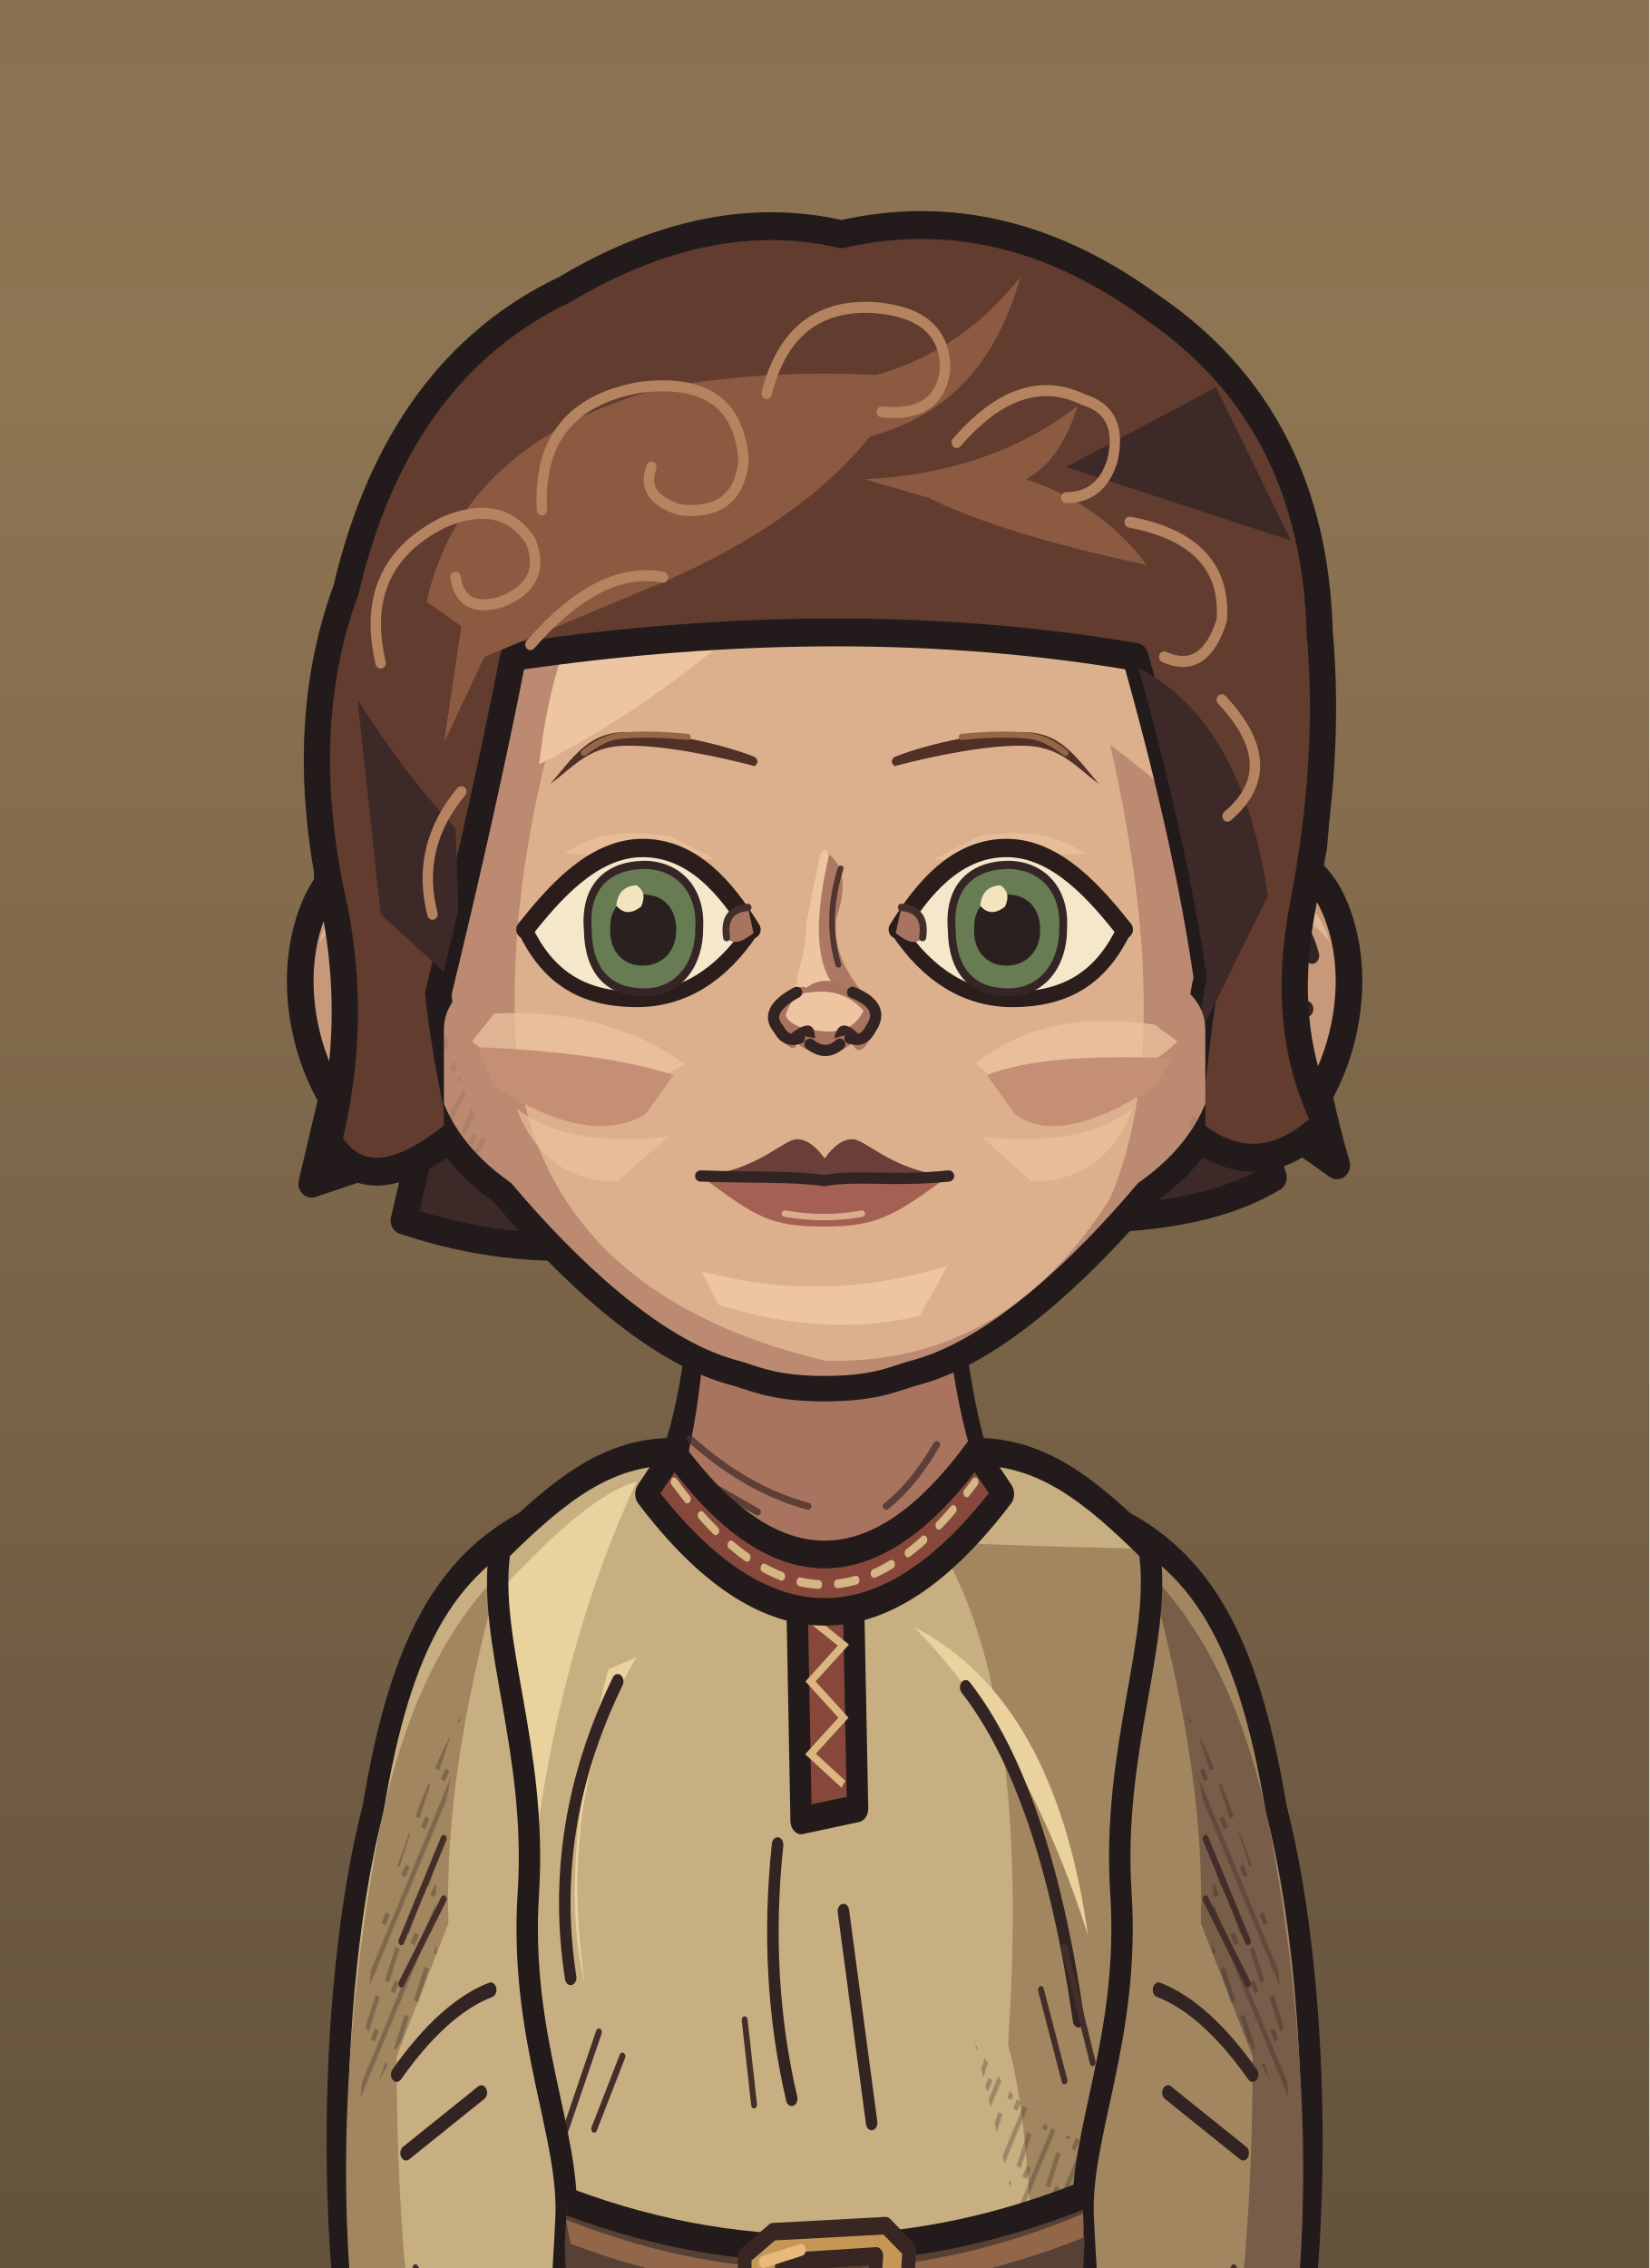
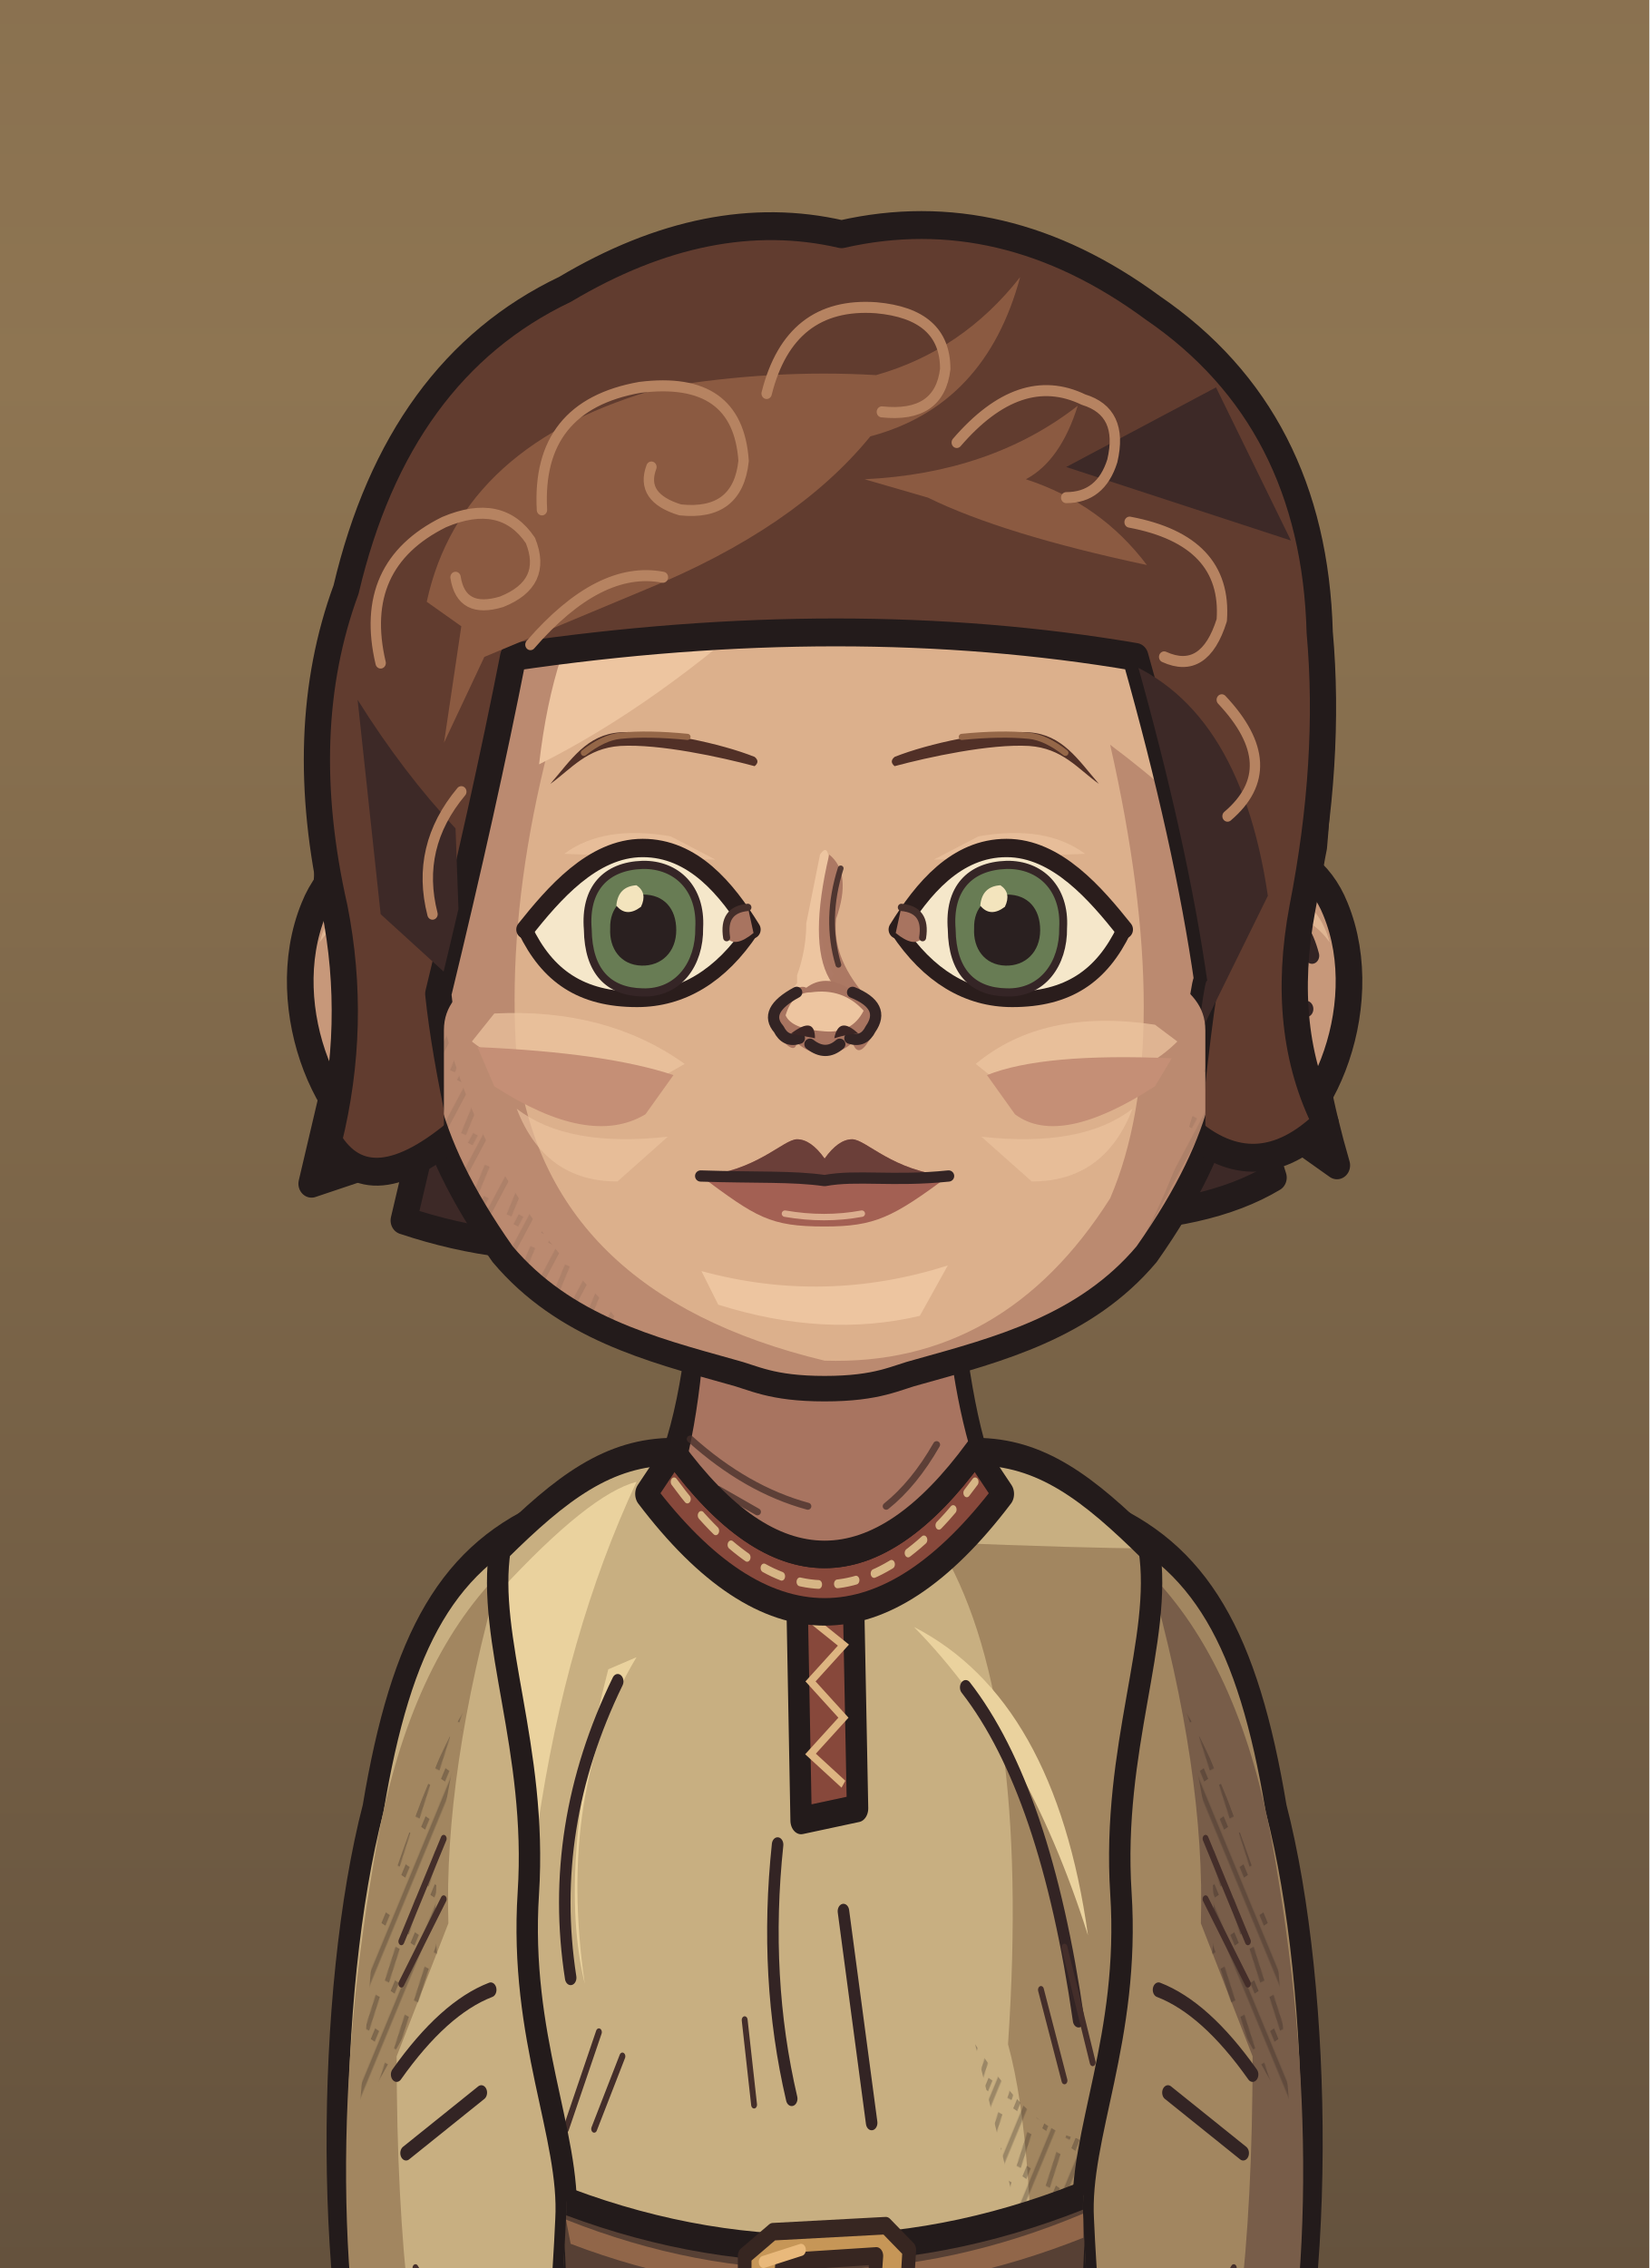
<svg xmlns="http://www.w3.org/2000/svg" xmlns:xlink="http://www.w3.org/1999/xlink" aria-labelledby="title" width="320" height="440" viewBox="0 0 320 440" role="img">
  <defs>
    <style>
      .edge {stroke:#231b1b;stroke-width:4.55;stroke-linecap:round;stroke-linejoin:round}
      .seam {fill:none;stroke:#332424;stroke-width:2.45;stroke-linecap:round;stroke-linejoin:round}
      .etch {fill:none;stroke:#442e2a;stroke-width:1.25;stroke-linecap:round}
      .hair-line {fill:none;stroke:#967661;stroke-width:1.45;stroke-linecap:round}
      .white {fill:#f5e7ca;stroke:#2a1d1c;stroke-width:2.65;stroke-linejoin:round}
      .label {fill:#efdfc1;font:600 20px Georgia,serif}
      .muted {fill:#b8aa96;font:13px 'Segoe UI',sans-serif}
      .section {fill:#dcbb8e;font:600 14px 'Segoe UI',sans-serif}
    </style>
    <linearGradient id="umber" x2="0" y2="1" gradientUnits="objectBoundingBox">
      <stop stop-color="#594639" />
      <stop offset=".56" stop-color="#8e7552" />
      <stop offset="1" stop-color="#3c3029" />
    </linearGradient>
    <linearGradient id="ash" x2="0" y2="1" gradientUnits="objectBoundingBox">
      <stop stop-color="#3b423d" />
      <stop offset=".56" stop-color="#7a7d67" />
      <stop offset="1" stop-color="#242b28" />
    </linearGradient>
    <linearGradient id="rose" x2="0" y2="1" gradientUnits="objectBoundingBox">
      <stop stop-color="#51404a" />
      <stop offset=".56" stop-color="#8a6972" />
      <stop offset="1" stop-color="#372c33" />
    </linearGradient>
    <pattern id="paper-grain" width="63" height="57" patternUnits="userSpaceOnUse">
      <path d="M1 16l2-1m21-4 5-2m16 7 6-1M12 32l3-1m16 11 4-1m20-14 4 1M4 51l5-1m41 0 9-2" fill="none" stroke="#231a1b" stroke-width=".85" opacity=".19" />
      <path d="M4 5l9-1m29 2 2-1M1 40l4-1m12 9 1-1m21-23 4-1m9 12 5-2" fill="none" stroke="#f0dbb5" stroke-width=".85" opacity=".23" />
      <path d="M16 19h.6m13-3h.7m28 6h.7m-39 15h.6m23 4h.6m-12 11h.7m29-39h.7" fill="none" stroke="#21191a" stroke-width="1.2" opacity=".28" stroke-linecap="round" />
    </pattern>
    <pattern id="ink-lines" width="7" height="9" patternUnits="userSpaceOnUse" patternTransform="rotate(28)">
      <path d="M1 -2V10m2.8-8 .6 6m1.9-1v5" stroke="#271d1d" stroke-width=".95" fill="none" opacity=".65" />
    </pattern>
    <radialGradient id="vignette" cx=".5" cy=".39" r=".72">
      <stop offset=".47" stop-color="#20191c" stop-opacity="0" />
      <stop offset="1" stop-color="#20191c" stop-opacity=".48" />
    </radialGradient>
    <g id="firs" fill="currentColor">
      <path d="M10 439Q15 379 12 300L9 220 15 146 15 54 19 80 21 147 28 230 25 326 29 439Z" />
      <path d="M17 169Q27 174 45 174L57 169 49 179 27 187 17 185                M18 194Q29 196 52 192L63 183 56 194 26 205 16 207                M15 225Q46 230 67 218L77 206 71 223 42 238 18 241                M17 252Q48 255 78 245L91 230 84 249 52 266 20 269                M14 282Q40 281 71 278L88 261 84 281 57 291 19 298                M19 312Q43 316 69 310L88 299 84 310 58 322 22 325" />
      <path d="M6 312 0 315V284L11 285M0 266 13 270V250L0 249M0 220 15 221 15 206 0 202                M0 180 16 181V167L0 165M0 141 15 150V138L0 133M0 112 17 127V118L0 104" />
      <path d="M64 440Q55 380 58 324L59 258 63 217 68 222 65 266 68 328 76 440Z                M63 291Q78 294 89 282L100 267 96 283 81 301 62 307                M63 323Q80 323 106 304L98 321 68 339                M63 316Q44 306 37 293L41 307 64 329Z" />
    </g>
    <g id="brambles" fill="none" stroke="currentColor" stroke-linecap="round" stroke-linejoin="round">
      <path stroke-width="3.8" d="M9 440Q13 401 21 380T26 333m-8 57Q39 375 43 352m-28 46Q6 377 0 376M41 440Q41 402 63 385m-20 44q26-6 39-30" />
      <path stroke-width="2" d="M23 364l14-13m-12 4-7-15m20 29 17-4m-15-1 1-11m13 49 2-17m2 14 18-5m-34 32q-12-10-17-10" />
    </g>
    <g id="night-scratches" fill="none" stroke="currentColor" stroke-width="1.2" stroke-linecap="round">
      <path d="M16 113q32-11 54-8m-30 9 16-3m184-40q19-4 44 1m-11 7 19 4                M24 335q33-3 68-16m-44 16 26-4m164-9q31 5 60-3m-39 8 38-3                M27 391q22-6 52-5m168 14q28-8 57-8m-40 11 24-4                M55 178l18-6m177 36 17 3m-12-4 17-1" />
    </g>
    <g id="shirt-setting">
      <rect width="320" height="440" fill="url(#umber)" />
      <path d="M50 217q24 8 64 1l-15 7-56 6m176-90q39-13 70-5l-26 4 28 2-64 6" fill="#856c54" opacity=".5" />
      <use xlink:href="#firs" style="color:#342827" opacity=".52" transform="translate(-26 8)" />
      <use xlink:href="#firs" style="color:#413128" opacity=".58" transform="translate(340 101) scale(-1 .81)" />
      <use xlink:href="#night-scratches" style="color:#dfbb87" opacity=".28" />
      <use xlink:href="#brambles" style="color:#291f22" opacity=".71" />
      <rect width="320" height="440" fill="url(#vignette)" />
      <rect width="320" height="440" fill="url(#paper-grain)" />
    </g>
    <g id="armor-setting">
      <rect width="320" height="440" fill="url(#ash)" />
      <path d="M42 173q49-4 68 3l-43 6 25 3-49 4m151 35q47 10 104-6l-26 14-62 8Z" fill="#707764" opacity=".48" />
      <use xlink:href="#firs" style="color:#27312c" opacity=".64" transform="translate(-36 30)" />
      <use xlink:href="#firs" style="color:#303833" opacity=".75" transform="translate(324 45) scale(-.86 1.03)" />
      <use xlink:href="#brambles" style="color:#252a27" opacity=".62" transform="translate(319 10) scale(-1 1)" />
      <use xlink:href="#night-scratches" style="color:#d8d8a9" opacity=".28" transform="translate(-2 21)" />
      <rect width="320" height="440" fill="url(#vignette)" />
      <rect width="320" height="440" fill="url(#paper-grain)" />
    </g>
    <g id="woman-setting">
      <rect width="320" height="440" fill="url(#rose)" />
      <path d="M44 235q40-4 76-1l-20 6-36 2 19 3-44 5m183-50q35 3 60-3l-24 9-31 2" fill="#775d65" opacity=".6" />
      <use xlink:href="#firs" style="color:#3b2b34" opacity=".58" transform="translate(-20 84) scale(.86 .91)" />
      <use xlink:href="#firs" style="color:#3d2e39" opacity=".68" transform="translate(327 54) scale(-.85 .98)" />
      <path d="M300 440q-2-82-6-173l-9-103 7-35 12 42 9 98 7 171Z                M294 195q-10-18-25-24l-15-1 13-4 11 2 18 15                M285 162q-13-22-34-27l-7 4 7-11 17 4 20 17                M303 242q-18-23-36-27l-13 3 15-9 11 2 21 15" fill="#3a2b33" opacity=".64" />
      <use xlink:href="#brambles" style="color:#2d2229" opacity=".8" transform="translate(12 6)" />
      <use xlink:href="#night-scratches" style="color:#e1b8a8" opacity=".28" transform="translate(0 7)" />
      <rect width="320" height="440" fill="url(#vignette)" />
      <rect width="320" height="440" fill="url(#paper-grain)" />
    </g>
    <pattern id="mail-rings" width="14" height="13" patternUnits="userSpaceOnUse" patternTransform="rotate(-7)">
      <path d="M-1 2q3-3 6 0 1 3-2 5Q0 8-1 5M6 2q3-3 6 0 1 3-2 5Q7 8 6 5M3 8q3-3 6 0 1 3-2 5-3 1-4-2M10 8q3-3 6 0" fill="none" stroke="#2d2c28" stroke-width="1.6" stroke-linecap="round" />
      <path d="M-.5 4q1.5-2 3-1m5 1q1.4-2 3-1M4 10q1.5-2 3-1m4 1q1.4-2 3-1" fill="none" stroke="#9a9b87" stroke-width="1.12" opacity=".78" stroke-linecap="round" />
    </pattern>
    <pattern id="armor-plates" width="47" height="24" patternUnits="userSpaceOnUse" patternTransform="translate(4 4) rotate(2)">
      <path d="M1 0l21 .7 1 18-3 3-17-1-1-4Zm24 1 19-1 2 15-3 7-19-2Z" fill="#85867a" stroke="#352e2a" stroke-width="1.75" stroke-linejoin="round" />
      <path d="M2 2l18 .2-.2 4L5 7 4 17Zm24 0 16-1 1 4-14 2-3 10Z" fill="#a9a58d" />
      <path d="M19 4l4 14-3 3-16-1 13-4Zm22 2 4 10-2 5-17-1 13-4Z" fill="#62655f" />
      <path d="M7 7l1-.5m6 12 3-2m16-7 5-1m-7 5 4-2" fill="none" stroke="#d0c0a0" stroke-width=".9" opacity=".76" />
      <path d="M6 12q2-2 2.7 1-1 2.2-2.7.5Zm12 1q1.8-2 2.4.6-1 2.6-2.5.8Zm11 1q1-2.2 2.8-1-.2 2.9-2.8 2.1Zm12-2q2.2-1.4 2.3.8-1 2.3-2.3.5Z" fill="#3c342d" />
    </pattern>
    <clipPath id="portrait-frame">
      <rect width="320" height="752" />
    </clipPath>
    <clipPath id="wardrobe-torso-mask">
      <path d="M128 273 C114 273 104 279 91 289 C88 304 99 322 97 346 C95 370 106 386 105 400 C104 418 98 476 92 514 Q160 533 228 514 C222 476 216 418 215 400 C214 386 225 370 223 346 C221 322 232 304 229 289 C216 279 206 273 192 273 Q160 307 128 273Z" />
    </clipPath>
    <clipPath id="wardrobe-sleeve-mask">
      <path d="M102 283C80 290 70 304 64 332C54 362 53 415 66 445H108L120 336Z" />
    </clipPath>
    <clipPath id="face-shape-clip">
-       <path d="M 160 67 C 199 67 226 84 230 128 C 231 143 233 164 233 177 C 233 189 233 202 217.5 213 C 206.53 226 191.02 241 176.72 245 C 172.72 246 169.68 248 160 248 C 150.32 248 147.28 246 143.28 245 C 128.98 241 113.47 226 102.5 213 C 87 202 87 189 87 177 C 87 164 89 143 90 128 C 94 84 121 67 160 67 Z" />
+       <path d="M 160 67 C 199 67 226 84 230 128 C 231 143 233 164 233 177 C 233 189 233 202 217.5 224 C 206.53 237 191.02 241 176.72 245 C 172.72 246 169.68 248 160 248 C 150.32 248 147.28 246 143.28 245 C 128.98 241 113.47 237 102.5 224 C 87 202 87 189 87 177 C 87 164 89 143 90 128 C 94 84 121 67 160 67 Z" />
    </clipPath>
    <clipPath id="face-features-eye-left">
      <path d="M-21 0 C-16 -6 -9 -14 0 -14 C9 -14 15 -7 19.5 0 C14 8 7 12 -1 12 C-11 12 -17 8 -21 0Z" />
    </clipPath>
    <clipPath id="face-features-eye-right">
      <path d="M-21 0 C-16 -6 -9 -14 0 -14 C9 -14 15 -7 19.5 0 C14 8 7 12 -1 12 C-11 12 -17 8 -21 0Z" />
    </clipPath>
    <clipPath id="face-features-nose-bridge">
      <path d="M154 144H167V179L172 185V187H149V185L154 179Z" />
    </clipPath>
    <mask id="hair-face-opening" maskUnits="userSpaceOnUse" x="0" y="0" width="320" height="440">
      <rect fill="white" x="0" y="0" width="320" height="440" />
      <g clip-path="url(#face-shape-clip)">
        <path d="M109.2 138.2C114.75 133.872 117.5 129.382 123.5 128.982C130.5 128.582 141.5 130.982 149 133.372Q160 141.372 171 133.372C178.5 130.982 189.5 128.582 196.5 128.982C202.5 129.382 205.25 133.872 210.8 138.2C210.8 147.2 216.9 149 216.9 166C216.9 175 228 175 228 184V300H92V184C92 175 103.1 175 103.1 166C103.1 149 109.2 147.2 109.2 138.2Z" fill="black" />
      </g>
    </mask>
    <clipPath id="hair-crown-clip">
      <path d="M97 198q-16 13-23 2 5-19 1-38-7-29 2-52 9-36 38-49 25-14 48-9 28-6 54 12 28 18 29 53 2 21-3 45-4 20 4 35-12 11-24 1Q226 172 226.5 174Q223 151 214 121Q164 113 106 121Q101 145 93 176Q94 185 97 198Z" />
    </clipPath>
    <clipPath id="full-costume-hands-clip">
      <rect x="0" y="447" width="320" height="305" />
    </clipPath>
  </defs>
  <svg width="320" height="440" viewBox="81.938 380.67 156.125 214.671" overflow="hidden">
    <rect width="320" height="752" fill="url(#umber)" />
    <g data-part="child-figure" transform="translate(160 731) scale(0.53) translate(-160 -661)">
      <g data-part="full-costume">
        <ellipse cx="160" cy="661" rx="98" ry="10" fill="#261f20" opacity=".5" />
        <g transform="matrix(1 0 0 .76 0 105.6)">
          <g>
            <path d="M111 469 L158 469 Q158 548 143 598 Q135 649 135 700 H105 Q121 654 113 597 Q109 548 111 469Z" fill="#62574d" class="edge" />
            <path d="M120 514 Q133 546 138 595 Q141 649 131 694 H108Q125 641 115 592Z" fill="#8c7c69" opacity=".53" />
            <path d="M123 556Q135 592 151 607 M126 605Q137 627 144 635" class="etch" />
            <g transform="translate(0 0)">
              <path d="M99 689Q119 683 138 691L142 718Q139 728 120 729H86Q72 728 77 717Q82 708 99 704Z" fill="#654939" class="edge" />
              <path d="M86 718Q108 706 137 711L139 720Q110 730 83 724Z" fill="#87624a" />
              <path d="M101 711L103 700Q115 704 136 707" class="etch" />
              <path d="M83 725Q108 731 137 724" class="seam" />
            </g>
          </g>
          <g transform="translate(320 0) scale(-1 1)">
            <path d="M111 469 L158 469 Q158 548 143 598 Q135 649 135 700 H105 Q121 654 113 597 Q109 548 111 469Z" fill="#62574d" class="edge" />
            <path d="M120 514 Q133 546 138 595 Q141 649 131 694 H108Q125 641 115 592Z" fill="#8c7c69" opacity=".53" />
            <path d="M123 556Q135 592 151 607 M126 605Q137 627 144 635" class="etch" />
            <g transform="translate(0 0)">
              <path d="M99 689Q119 683 138 691L142 718Q139 728 120 729H86Q72 728 77 717Q82 708 99 704Z" fill="#654939" class="edge" />
              <path d="M86 718Q108 706 137 711L139 720Q110 730 83 724Z" fill="#87624a" />
              <path d="M101 711L103 700Q115 704 136 707" class="etch" />
              <path d="M83 725Q108 731 137 724" class="seam" />
            </g>
          </g>
        </g>
      </g>
      <g clip-path="url(#portrait-frame)">
        <g id="hair-back" transform="matrix(1.029 0 0 1.094 -4.706 -15.059)">
          <path d="M104 96q-25 16-27 45-7 21 0 42l-6 24 19-6-3 12q35 11 69-6 59 12 82-1l-4-12 15 10q-9-29-4-52 4-39-23-58Z" fill="#3d2927" class="edge" />
        </g>
        <g data-part="neck">
          <g id="face-shape-neck">
            <path d="M 139 219 Q 138 249 132 263 Q 125 270 109 278 L 126 301 194 301 211 278 Q 195 270 188 263 Q 183 250 181 219 Z" fill="#d0a282" class="edge" />
            <path d="M 139 224 181 224 Q 182 247 187 262 Q 178 275 160 277 Q 142 275 134 266 Q 139 249 139 224 Z" fill="#a87460" />
            <path d="M 136 257 q 10 9 21 12 m -16 -3 7 4 m 32 -12 q -4 7 -9 11" class="etch" opacity=".75" />
          </g>
        </g>
        <g data-part="wardrobe" transform="matrix(0.84 0 0 1.08 25.6 -35.6)">
          <path d="M102 283C80 290 70 304 64 332C54 362 53 415 66 445H108L120 336Z" fill="#c8af81" class="edge" data-part="sleeve-outline" data-side="left" />
          <path d="M65 337 Q72 308 91 293 Q79 326 80 351 L69 373 Q69 421 80 444 H66 Q51 397 65 337Z" fill="#a28660" />
          <path d="M64 354 Q75 326 84 315 Q75 342 78 359 L61 383Z" fill="url(#ink-lines)" opacity=".44" />
          <path d="M69 376 q10 -11 20 -14 m-18 27 16 -10 M68 414 q4 11 13 21" class="seam" />
          <path d="M70 354 l9 -17 m-9 24 9 -14 m-6 61 10 13" class="etch" />
          <g clip-path="url(#wardrobe-sleeve-mask)">
            <path d="M60.0 437Q87 444 113.0 437V445H60.0Z" fill="#a28660" />
            <path d="M60.0 437Q87 444 113.0 437" fill="none" stroke="#785d49" stroke-width="2" />
          </g>
          <g transform="translate(320 0) scale(-1 1)">
            <path d="M102 283C80 290 70 304 64 332C54 362 53 415 66 445H108L120 336Z" fill="#a28660" class="edge" data-part="sleeve-outline" data-side="right" />
            <path d="M65 337 Q72 308 91 293 Q79 326 80 351 L69 373 Q69 421 80 444 H66 Q51 397 65 337Z" fill="#785d49" />
            <path d="M64 354 Q75 326 84 315 Q75 342 78 359 L61 383Z" fill="url(#ink-lines)" opacity=".44" />
            <path d="M69 376 q10 -11 20 -14 m-18 27 16 -10 M68 414 q4 11 13 21" class="seam" />
            <path d="M70 354 l9 -17 m-9 24 9 -14 m-6 61 10 13" class="etch" />
            <g clip-path="url(#wardrobe-sleeve-mask)">
              <path d="M60.0 437Q87 444 113.0 437V445H60.0Z" fill="#a28660" />
              <path d="M60.0 437Q87 444 113.0 437" fill="none" stroke="#785d49" stroke-width="2" />
            </g>
          </g>
          <path d="M128 273 C114 273 104 279 91 289 C88 304 99 322 97 346 C95 370 106 386 105 400 C104 418 98 476 92 514 Q160 533 228 514 C222 476 216 418 215 400 C214 386 225 370 223 346 C221 322 232 304 229 289 C216 279 206 273 192 273 Q160 307 128 273Z" fill="#c8af81" />
          <g data-part="torso" clip-path="url(#wardrobe-torso-mask)">
            <path d="M91 296 Q110 280 120 278 Q105 303 99 335Z" fill="#ead29e" />
            <path d="M184 288 Q216 289 229 289 L233 524 H195 Q211 405 199 371 Q204 313 184 288Z" fill="#a28660" />
            <path d="M92 344 Q102 359 98 381 L83 402 L75 359Z" fill="#a28660" />
            <path d="M192 371 Q208 390 220 386 L219 416 L205 412Z" fill="url(#ink-lines)" opacity=".42" />
            <path d="M120 307 Q103 329 109 361 Q103 342 114 309Z M179 302 Q209 314 216 353 Q203 321 179 302Z" fill="#ead29e" />
            <path d="M133 412Q124 460 129 509Q116 494 133 412Z M174 418Q185 444 189 511Q175 498 174 418Z" fill="#ead29e" opacity=".68" />
            <path d="M134 423Q136 480 129 502 M158 447Q157 490 153 504" class="etch" />
            <path d="M97 507Q160 526 223 507" class="seam" />
            <path d="M116 311 Q101 335 106 360 M190 312 Q207 329 214 367 M150 338 q-3 22 3 42 m11 -31 6 35 M184 420q5 12 6 24" class="seam" />
            <path d="M112 369 l-7 16 m12 -12 -6 12 M211 355 l6 19 m-11 -12 5 15 M143 367 l2 14 m65 44 4 13" class="etch" />
            <path d="M154 292h12l1 40-12 2Z" fill="#87483b" class="edge" />
            <path d="M156 300l8 5-7 6 7 6-7 6 7 5" fill="none" stroke="#ddb581" stroke-width="1.4" />
            <path d="M128 273 Q160 307 192 273 L198 280 Q160 319 122 280Z" fill="#87483b" class="edge" />
            <path d="M128 278 Q160 312 192 278" fill="none" stroke="#d6b585" stroke-width="1.45" stroke-dasharray="4 4" stroke-linecap="round" />
          </g>
          <path d="M128 273 C114 273 104 279 91 289 C88 304 99 322 97 346 C95 370 106 386 105 400 C104 418 98 476 92 514 Q160 533 228 514 C222 476 216 418 215 400 C214 386 225 370 223 346 C221 322 232 304 229 289 C216 279 206 273 192 273 Q160 307 128 273Z" fill="none" class="edge" />
          <g data-part="belt" clip-path="url(#wardrobe-torso-mask)">
            <path d="M102 396 Q160 414 218 395 L217 413 Q160 430 103 414Z" fill="#574034" class="edge" />
            <path d="M105 400 Q160 417 215 399 L215 403 Q160 420 106 404Z" fill="#916649" />
            <path d="M107 410 Q160 426 213 409" fill="none" stroke="#bd9369" stroke-width="1.35" stroke-dasharray="3 3" stroke-linecap="round" />
            <path d="M149 402l24 -1 5 4-1 13-5 4-24 -1-5 -4v-11Z M151 407l-1 9 20 1 1 -11Z" fill="#c69657" fill-rule="evenodd" stroke="#372621" stroke-width="2.9" stroke-linejoin="round" />
            <path d="M156 412l16 -1m-25 -4 8 -2" fill="none" stroke="#e9b97b" stroke-width="2" stroke-linecap="round" />
          </g>
        </g>
        <g id="face-shape">
          <g id="face-shape-ears">
            <g transform="translate(97 179) scale(-1.046 1.19)">
              <path d="M -4 -15 C 7 -26 22 -25 27 -14 C 34 1 24 21 12 23 L -4 18 Z" fill="#c7987a" class="edge" />
              <path d="M 7 -15 C 16 -20 24 -16 26 -9 C 22 -14 16 -14 13 -11 L 10 -1 Z" fill="#edc5a0" opacity=".66" />
              <path d="M 23 -7 Q 20 -17 10 -11 L 7 2 M 22 1 Q 15 -2 11 6" class="seam" />
            </g>
            <g transform="translate(223 179) scale(1.046 1.19)">
              <path d="M -4 -15 C 7 -26 22 -25 27 -14 C 34 1 24 21 12 23 L -4 18 Z" fill="#c7987a" class="edge" />
              <path d="M 7 -15 C 16 -20 24 -16 26 -9 C 22 -14 16 -14 13 -11 L 10 -1 Z" fill="#edc5a0" opacity=".66" />
              <path d="M 23 -7 Q 20 -17 10 -11 L 7 2 M 22 1 Q 15 -2 11 6" class="seam" />
            </g>
          </g>
-           <path d="M 160 67 C 199 67 226 84 230 128 C 231 143 233 164 233 177 C 233 189 233 202 217.5 213 C 206.53 226 191.02 241 176.72 245 C 172.72 246 169.68 248 160 248 C 150.32 248 147.28 246 143.28 245 C 128.98 241 113.47 226 102.5 213 C 87 202 87 189 87 177 C 87 164 89 143 90 128 C 94 84 121 67 160 67 Z" fill="#dcb08c" />
+           <path d="M 160 67 C 199 67 226 84 230 128 C 231 143 233 164 233 177 C 233 189 233 202 217.5 224 C 206.53 237 191.02 241 176.72 245 C 172.72 246 169.68 248 160 248 C 150.32 248 147.28 246 143.28 245 C 128.98 241 113.47 237 102.5 224 C 87 202 87 189 87 177 C 87 164 89 143 90 128 C 94 84 121 67 160 67 Z" fill="#dcb08c" />
          <g clip-path="url(#face-shape-clip)">
            <path d="M 70 141 Q 104 91 123 97 Q 102 148 105 189 Q 110 231 160 243 Q 192 244 211 214 Q 223 186 211 133 Q 235 151 250 174 L 250 265 70 265 Z" fill="#bb8a70" />
            <path d="M 109 136.5 Q 114 93 142 92 Q 173 83 195 101 Q 174 92 152 106 Q 130 126 109 136.5 Z" fill="#edc5a0" />
            <g transform="translate(160 0) scale(-1 1)">
              <path d="M 25 190 Q 39 180 59 181 L 63 186 Q 53 194 32 194 Z" fill="#edc5a0" opacity=".72" />
              <path d="M 27 192 Q 39 188 62 187 L 59 194 Q 42 205 32 199 Z" fill="#c58f76" />
              <path d="M 28 203 Q 46 205 55 198 Q 50 211 37 211 Z" fill="#edc5a0" opacity=".62" />
            </g>
            <g transform="translate(160 0) scale(1 1)">
              <path d="M 27 190 Q 39 180 59 183 L 63 186 Q 53 196 32 194 Z" fill="#edc5a0" opacity=".72" />
              <path d="M 29 192 Q 39 188 62 189 L 59 194 Q 42 205 34 199 Z" fill="#c58f76" />
              <path d="M 28 203 Q 46 205 55 198 Q 50 211 37 211 Z" fill="#edc5a0" opacity=".62" />
            </g>
            <path d="M 92 183 Q 99 211 120 232 L 132 247 119 248 Q 98 234 85 212 Z M 229 184 Q 224 217 203 241 L 193 250 209 247 Q 230 233 240 211 Z" fill="url(#ink-lines)" opacity=".14" />
            <path d="M 138 227 Q 160 233 182 226 L 177 235 Q 160 239 141 233 Z" fill="#edc5a0" />
          </g>
-           <path d="M 160 67 C 199 67 226 84 230 128 C 231 143 233 164 233 177 C 233 189 233 202 217.5 213 C 206.53 226 191.02 241 176.72 245 C 172.72 246 169.68 248 160 248 C 150.32 248 147.28 246 143.28 245 C 128.98 241 113.47 226 102.5 213 C 87 202 87 189 87 177 C 87 164 89 143 90 128 C 94 84 121 67 160 67 Z" fill="none" class="edge" />
+           <path d="M 160 67 C 199 67 226 84 230 128 C 231 143 233 164 233 177 C 233 189 233 202 217.5 224 C 206.53 237 191.02 241 176.72 245 C 172.72 246 169.68 248 160 248 C 150.32 248 147.28 246 143.28 245 C 128.98 241 113.47 237 102.5 224 C 87 202 87 189 87 177 C 87 164 89 143 90 128 C 94 84 121 67 160 67 Z" fill="none" class="edge" />
        </g>
        <g clip-path="url(#face-shape-clip)">
          <g data-part="eyes">
            <g transform="matrix(1 0 0 1.04 127.5 166)">
              <path d="M-14 -13 Q-7 -18 5 -16 L13 -12" fill="#edc5a0" opacity=".65" />
              <path d="M-21 0 C-16 -6 -9 -14 0 -14 C9 -14 15 -7 19.5 0 C14 8 7 12 -1 12 C-11 12 -17 8 -21 0Z" class="white" />
              <g clip-path="url(#face-features-eye-left)">
                <g transform="translate(0 0) scale(1 1)">
                  <path d="M-9.8 0 C-10.4 -7 -6.6 -10.9 0 -11.1 C6.1 -11.2 10.5 -7 10.1 -.3 C10.2 5.9 6.4 11 0 10.8 C-6.1 10.7 -9.7 7.2 -9.8 0Z" fill="#687c54" stroke="#352526" stroke-width="1.4" />
                  <path d="M-5.8 -.2C-5.9-3.8-3.5-6 .1-6 3.8-6 6-3.6 6 .1 6 3.9 3.3 6.3-.2 6.2-3.9 6.1-6 3.3-5.8-.2Z" fill="#2a2020" />
                  <path d="M-4.7-4.1Q-4.4-7.4-1.1-7.6 .9-6.3-.3-3.9-2.9-2-4.7-4.1Z" fill="#f3e4bd" />
                </g>
              </g>
              <path d="M-21 0 C-16 -6 -9 -14 0 -14 C9 -14 15 -7 19.5 0" fill="none" stroke="#2a1d1c" stroke-width="3.15" stroke-linecap="round" />
              <path d="M18.8 -3.8 Q14.2 -3.4 15 1.4 Q16.5 3.2 19.8 .6Z" fill="#a87460" />
              <path d="M18.8 -3.8 Q14.2 -3.4 15 1.4" class="etch" />
            </g>
            <g transform="matrix(-1 0 0 1.04 192.5 166)">
              <path d="M-14 -13 Q-7 -18 5 -16 L13 -12" fill="#edc5a0" opacity=".65" />
              <path d="M-21 0 C-16 -6 -9 -14 0 -14 C9 -14 15 -7 19.5 0 C14 8 7 12 -1 12 C-11 12 -17 8 -21 0Z" class="white" />
              <g clip-path="url(#face-features-eye-right)">
                <g transform="translate(0 0) scale(-1 1)">
                  <path d="M-9.8 0 C-10.4 -7 -6.6 -10.9 0 -11.1 C6.1 -11.2 10.5 -7 10.1 -.3 C10.2 5.9 6.4 11 0 10.8 C-6.1 10.7 -9.7 7.2 -9.8 0Z" fill="#687c54" stroke="#352526" stroke-width="1.4" />
                  <path d="M-5.8 -.2C-5.9-3.8-3.5-6 .1-6 3.8-6 6-3.6 6 .1 6 3.9 3.3 6.3-.2 6.2-3.9 6.1-6 3.3-5.8-.2Z" fill="#2a2020" />
                  <path d="M-4.7-4.1Q-4.4-7.4-1.1-7.6 .9-6.3-.3-3.9-2.9-2-4.7-4.1Z" fill="#f3e4bd" />
                </g>
              </g>
              <path d="M-21 0 C-16 -6 -9 -14 0 -14 C9 -14 15 -7 19.5 0" fill="none" stroke="#2a1d1c" stroke-width="3.15" stroke-linecap="round" />
              <path d="M18.8 -3.8 Q14.2 -3.4 15 1.4 Q16.5 3.2 19.8 .6Z" fill="#a87460" />
              <path d="M18.8 -3.8 Q14.2 -3.4 15 1.4" class="etch" />
            </g>
          </g>
          <g data-part="brows">
            <g transform="matrix(1 0 0 1 127.5 137)">
              <path d="M-16.5 3 C-12.75 -1.328 -10 -5.818 -4 -6.218 C3 -6.618 14 -4.218 20 -1.828 Q21 -1 20 -0.172 C14 -1.782 3 -4.182 -4 -3.782 C-10 -3.382 -12.75 0.328 -16.5 3Z" fill="#513027" />
              <path d="M-10.5 -2.55 Q-7 -5.3 -4 -5.6 Q1 -6.1 8 -5.4" fill="none" stroke="#956748" stroke-width="1.1" stroke-linecap="round" />
            </g>
            <g transform="matrix(-1 0 0 1 192.5 137)">
              <path d="M-16.5 3 C-12.75 -1.328 -10 -5.818 -4 -6.218 C3 -6.618 14 -4.218 20 -1.828 Q21 -1 20 -0.172 C14 -1.782 3 -4.182 -4 -3.782 C-10 -3.382 -12.75 0.328 -16.5 3Z" fill="#513027" />
              <path d="M-10.5 -2.55 Q-7 -5.3 -4 -5.6 Q1 -6.1 8 -5.4" fill="none" stroke="#956748" stroke-width="1.1" stroke-linecap="round" />
            </g>
          </g>
          <g data-part="nose" transform="translate(160 160) scale(.82 .82) translate(-160 -160)">
            <g clip-path="url(#face-features-nose-bridge)">
              <path d="M159 151 Q161 148 161 154 Q157 169 162 177 L158 183 152 182 Q156 174 156 166Z" fill="#edc5a0" />
              <path d="M161 151 Q166 155 162.5 165 Q161.5 174 170 183 L167 187 161 178 Q156.5 170 161 151Z" fill="#a87460" opacity=".93" />
              <path d="M163.5 154 Q160 165 163 175" class="etch" opacity=".9" />
            </g>
            <path d="M156 180 Q160 177 165 180 C167 180 166.09 180 168.5 182 Q172.5 186 170.5 190 Q167.5 196 166.09 192 Q160 197 153.91 192 Q153.5 195 149.5 190 Q147.5 186 151.5 183 Q154 179 156 180Z" fill="#a87460" />
            <path d="M157 181 Q164 180 168.5 185 Q165.95 190 160 189.5 Q152.775 189 151.5 186 Q153 181 157 181Z" fill="#edc5a0" />
            <path d="M153.91 181 Q146.5 185 150.0 189 Q151.5 192 154.5 191 M166.09 181 Q173.5 184 170.0 189 Q168.5 192 165.5 191" class="seam" />
            <path d="M152.65 190 q5.25 -4 5.25 1 q-5.25 -1 -5.25 -1Z M162.1 191 q1 -5 5.25 -1 q-2 0 -5.25 1Z" fill="#3b2524" />
            <path d="M156.8 192.3 Q160.25 195 163.3 192.3" class="seam" />
          </g>
          <g data-part="mouth" transform="translate(160 160) scale(.82 .82) translate(-160 -160)">
            <path d="M133 221 C145.15 220 151 213 154 213 Q157 213 160 217.2 Q163 213 166 213 C169 213 174.85 220 187 221 C174.85 230 171 232 160 232 C148 232 145.15 230 133 221Z" fill="#a36053" />
            <path d="M133 221 C145.15 220 151 213 154 213 Q157 213 160 217.2 Q163 213 166 213 C169 213 174.85 220 187 221 C174.85 222.25 167 220.7 160 222 C153 221 145.15 221.4 133 221Z" fill="#56322f" opacity=".72" />
            <path d="M133 221 C145.15 221.4 153 221 160 222 C167 220.7 174.85 222.25 187 221" class="seam" />
            <path d="M151.36 229.2 Q160 230.7 168.1 229.2" fill="none" stroke="#edc5a0" stroke-width="1.4" stroke-linecap="round" opacity=".76" />
          </g>
        </g>
        <g id="hair-front">
          <g mask="url(#hair-face-opening)">
            <g transform="matrix(1.029 0 0 1.094 -4.706 -15.059)">
              <path d="M97 198q-16 13-23 2 5-19 1-38-7-29 2-52 9-36 38-49 25-14 48-9 28-6 54 12 28 18 29 53 2 21-3 45-4 20 4 35-12 11-24 1Q226 172 226.5 174Q223 151 214 121Q164 113 106 121Q101 145 93 176Q94 185 97 198Z" fill="#613c2f" class="edge" />
              <g clip-path="url(#hair-crown-clip)">
                <path d="M91 112q6-26 41-35 19-3 37-2 15-4 25-16-6 21-26 26-13 15-39 25l-28 11-7 14 3-19Zm76-20q22-1 37-12-3 9-9 12 13 4 21 14-25-5-38-11Z" fill="#8b5a41" />
                <path d="M79 128q8 12 17 21l1 26-14-12Zm123-38 26-13 13 25Z M210 121q22 7 27 39l-11 21Z" fill="#3d2927" />
                <path d="M83 122q-4-16 11-23 10-4 15 3 3 7-5 10-7 2-8-4M111 97q-1-17 17-20 17-2 18 12-1 9-11 8-7-2-5-7M150 78q4-15 19-14 12 1 12 10-1 8-11 7M183 86q11-12 22-7 7 2 5 10-2 6-8 6M213 99q17 3 16 16-3 9-10 6M229 128q11 11 1 19M109 119q12-13 23-11M97 143q-8 9-5 20" fill="none" stroke="#b68361" stroke-width="1.8" stroke-linecap="round" stroke-linejoin="round" />
              </g>
            </g>
          </g>
        </g>
      </g>
      <g data-part="handheld-equipment">
        <g transform="matrix(1 0 0 .76 0 105.6)">
          <g data-part="hands" clip-path="url(#full-costume-hands-clip)">
            <g>
              <path d="M92 441 Q91 454 92 464 Q94 474 99 473Q112 473 110 460 L107 442Z" fill="#dcb08c" class="edge" data-part="hand" />
              <path d="M99 458Q105 454 109 460 M99 464q5 4 8 3" class="etch" />
            </g>
            <g transform="translate(320 0) scale(-1 1)">
              <path d="M92 441 Q91 454 92 464 Q94 474 99 473Q112 473 110 460 L107 442Z" fill="#dcb08c" class="edge" data-part="hand" />
              <path d="M99 458Q105 454 109 460 M99 464q5 4 8 3" class="etch" />
            </g>
          </g>
        </g>
      </g>
    </g>
  </svg>
</svg>
